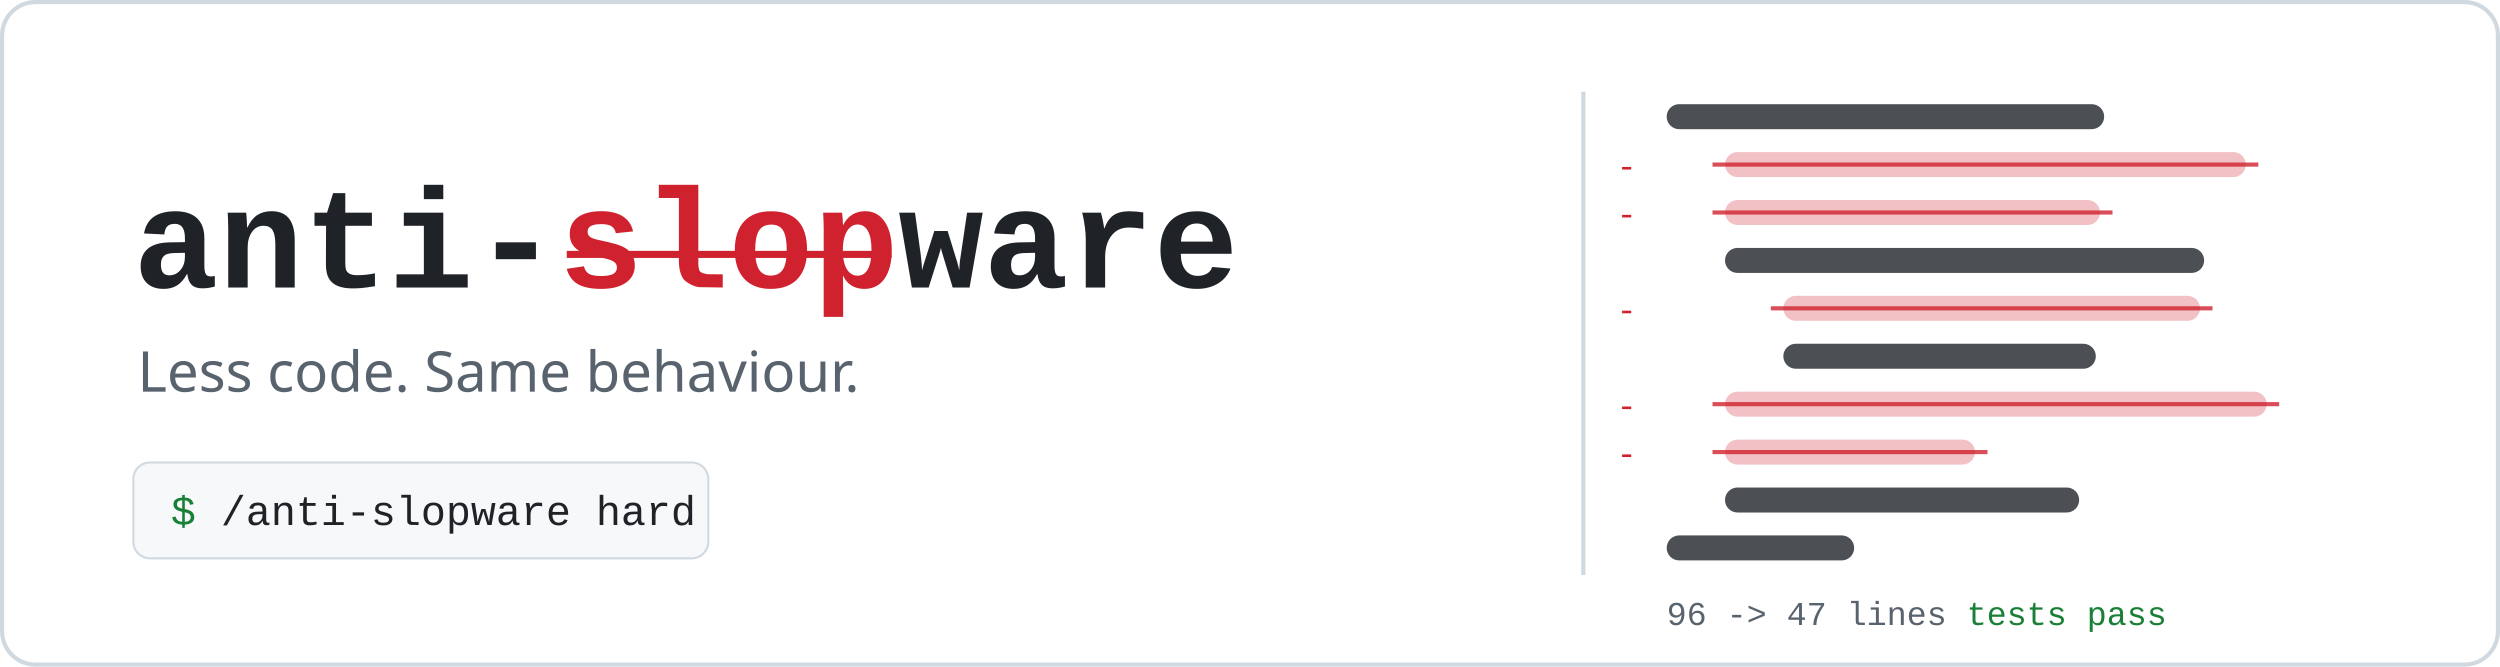
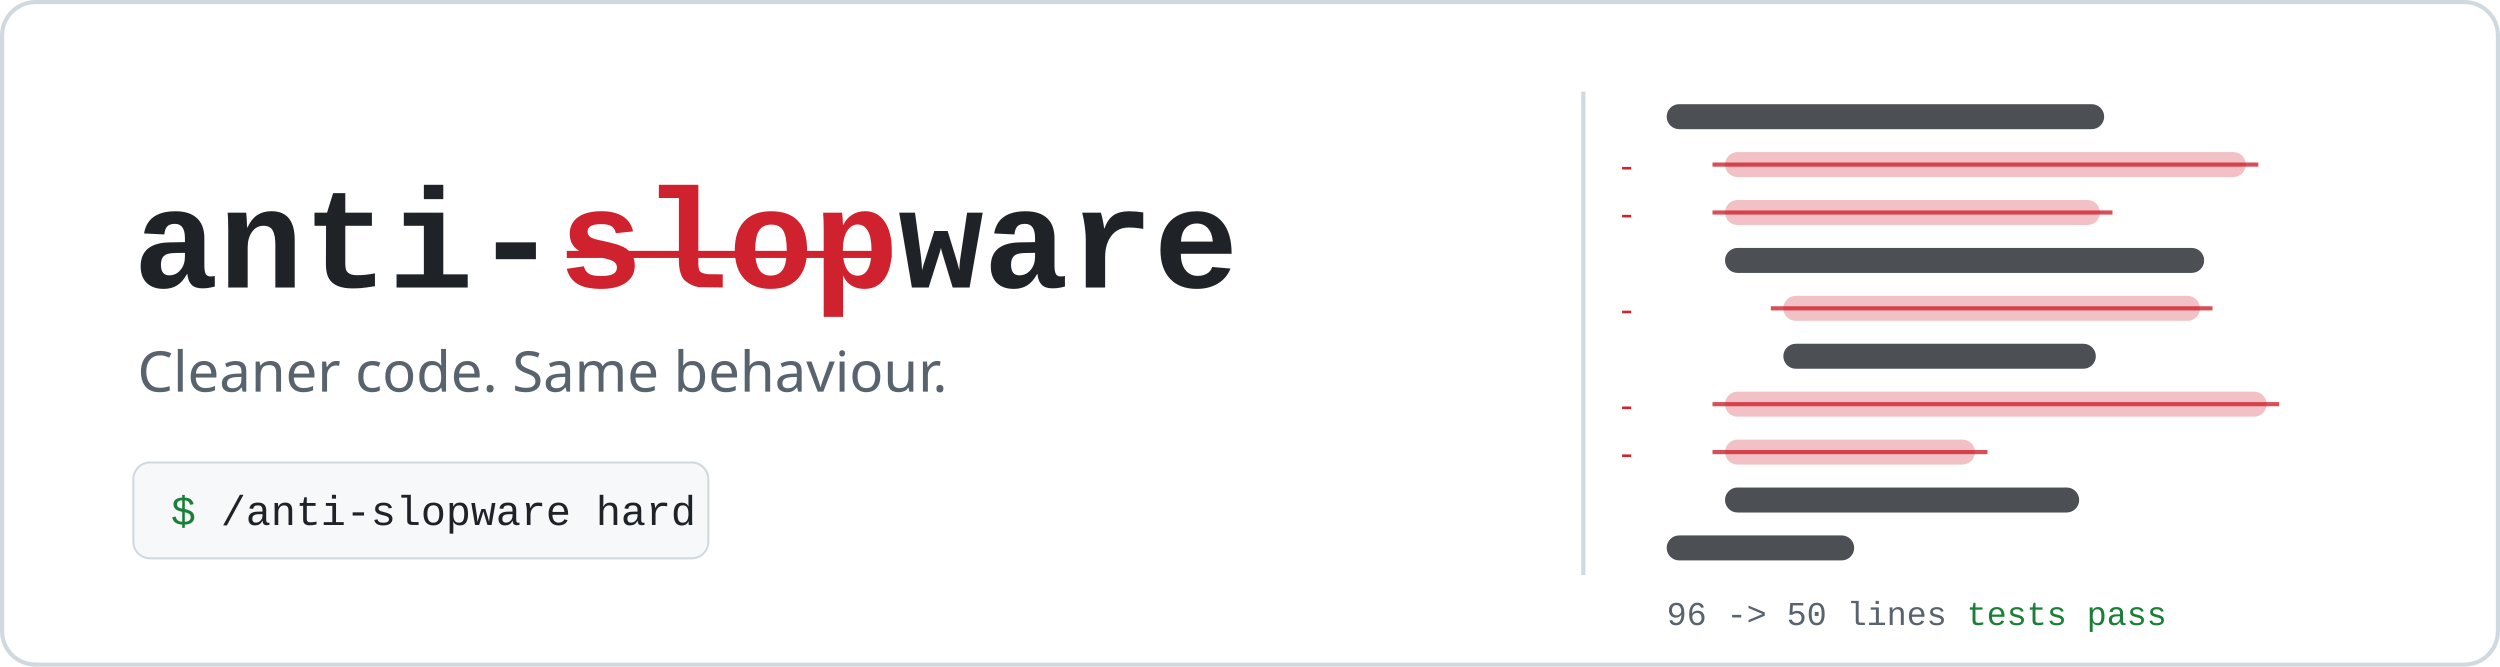
- <svg xmlns="http://www.w3.org/2000/svg" viewBox="0 0 1200 320" width="1200" height="320" role="img" aria-label="anti-slopware: less code, same behaviour">
+ <svg xmlns="http://www.w3.org/2000/svg" viewBox="0 0 1200 320" width="1200" height="320" role="img" aria-label="anti-slopware: cleaner code, same behaviour">
  <rect x="1" y="1" width="1198" height="318" rx="16" fill="none" stroke="#d1d9e0" stroke-width="2" />
  <text x="64" y="138" font-family="ui-monospace, SFMono-Regular, 'SF Mono', Menlo, Consolas, 'Liberation Mono', monospace" font-size="68" font-weight="700" fill="#1f2328">anti-<tspan fill="#cf222e" text-decoration="line-through">slop</tspan>ware</text>
-   <text x="66" y="188" font-family="-apple-system, BlinkMacSystemFont, 'Segoe UI', 'Noto Sans', Helvetica, Arial, sans-serif" font-size="27" fill="#59636e">Less code. Same behaviour.</text>
+   <text x="66" y="188" font-family="-apple-system, BlinkMacSystemFont, 'Segoe UI', 'Noto Sans', Helvetica, Arial, sans-serif" font-size="27" fill="#59636e">Cleaner code. Same behaviour.</text>
  <rect x="64" y="222" width="276" height="46" rx="8" fill="#f6f8fa" stroke="#d1d9e0" />
  <text x="82" y="252" font-family="ui-monospace, SFMono-Regular, 'SF Mono', Menlo, Consolas, 'Liberation Mono', monospace" font-size="20" fill="#1f2328">
    <tspan fill="#1a7f37">$</tspan> /anti-slopware hard</text>
  <line x1="760" y1="44" x2="760" y2="276" stroke="#d1d9e0" stroke-width="2" />
  <rect x="800" y="50" width="210" height="12" rx="6" fill="#1f2328" opacity="0.8" />
  <text x="776" y="85" font-family="ui-monospace, SFMono-Regular, 'SF Mono', Menlo, Consolas, 'Liberation Mono', monospace" font-size="16" fill="#cf222e">-</text>
  <rect x="828" y="73" width="250" height="12" rx="6" fill="#cf222e" opacity="0.28" />
  <line x1="822" y1="79" x2="1084" y2="79" stroke="#cf222e" stroke-width="2" opacity="0.8" />
  <text x="776" y="108" font-family="ui-monospace, SFMono-Regular, 'SF Mono', Menlo, Consolas, 'Liberation Mono', monospace" font-size="16" fill="#cf222e">-</text>
  <rect x="828" y="96" width="180" height="12" rx="6" fill="#cf222e" opacity="0.28" />
  <line x1="822" y1="102" x2="1014" y2="102" stroke="#cf222e" stroke-width="2" opacity="0.8" />
  <rect x="828" y="119" width="230" height="12" rx="6" fill="#1f2328" opacity="0.8" />
  <text x="776" y="154" font-family="ui-monospace, SFMono-Regular, 'SF Mono', Menlo, Consolas, 'Liberation Mono', monospace" font-size="16" fill="#cf222e">-</text>
  <rect x="856" y="142" width="200" height="12" rx="6" fill="#cf222e" opacity="0.28" />
  <line x1="850" y1="148" x2="1062" y2="148" stroke="#cf222e" stroke-width="2" opacity="0.8" />
  <rect x="856" y="165" width="150" height="12" rx="6" fill="#1f2328" opacity="0.8" />
  <text x="776" y="200" font-family="ui-monospace, SFMono-Regular, 'SF Mono', Menlo, Consolas, 'Liberation Mono', monospace" font-size="16" fill="#cf222e">-</text>
  <rect x="828" y="188" width="260" height="12" rx="6" fill="#cf222e" opacity="0.28" />
  <line x1="822" y1="194" x2="1094" y2="194" stroke="#cf222e" stroke-width="2" opacity="0.8" />
  <text x="776" y="223" font-family="ui-monospace, SFMono-Regular, 'SF Mono', Menlo, Consolas, 'Liberation Mono', monospace" font-size="16" fill="#cf222e">-</text>
  <rect x="828" y="211" width="120" height="12" rx="6" fill="#cf222e" opacity="0.28" />
  <line x1="822" y1="217" x2="954" y2="217" stroke="#cf222e" stroke-width="2" opacity="0.8" />
  <rect x="828" y="234" width="170" height="12" rx="6" fill="#1f2328" opacity="0.8" />
  <rect x="800" y="257" width="90" height="12" rx="6" fill="#1f2328" opacity="0.8" />
-   <text x="800" y="300" font-family="ui-monospace, SFMono-Regular, 'SF Mono', Menlo, Consolas, 'Liberation Mono', monospace" font-size="16" fill="#59636e">96 -&gt; 47 lines   <tspan fill="#1a7f37">tests pass</tspan>
+   <text x="800" y="300" font-family="ui-monospace, SFMono-Regular, 'SF Mono', Menlo, Consolas, 'Liberation Mono', monospace" font-size="16" fill="#59636e">96 -&gt; 50 lines   <tspan fill="#1a7f37">tests pass</tspan>
  </text>
</svg>
